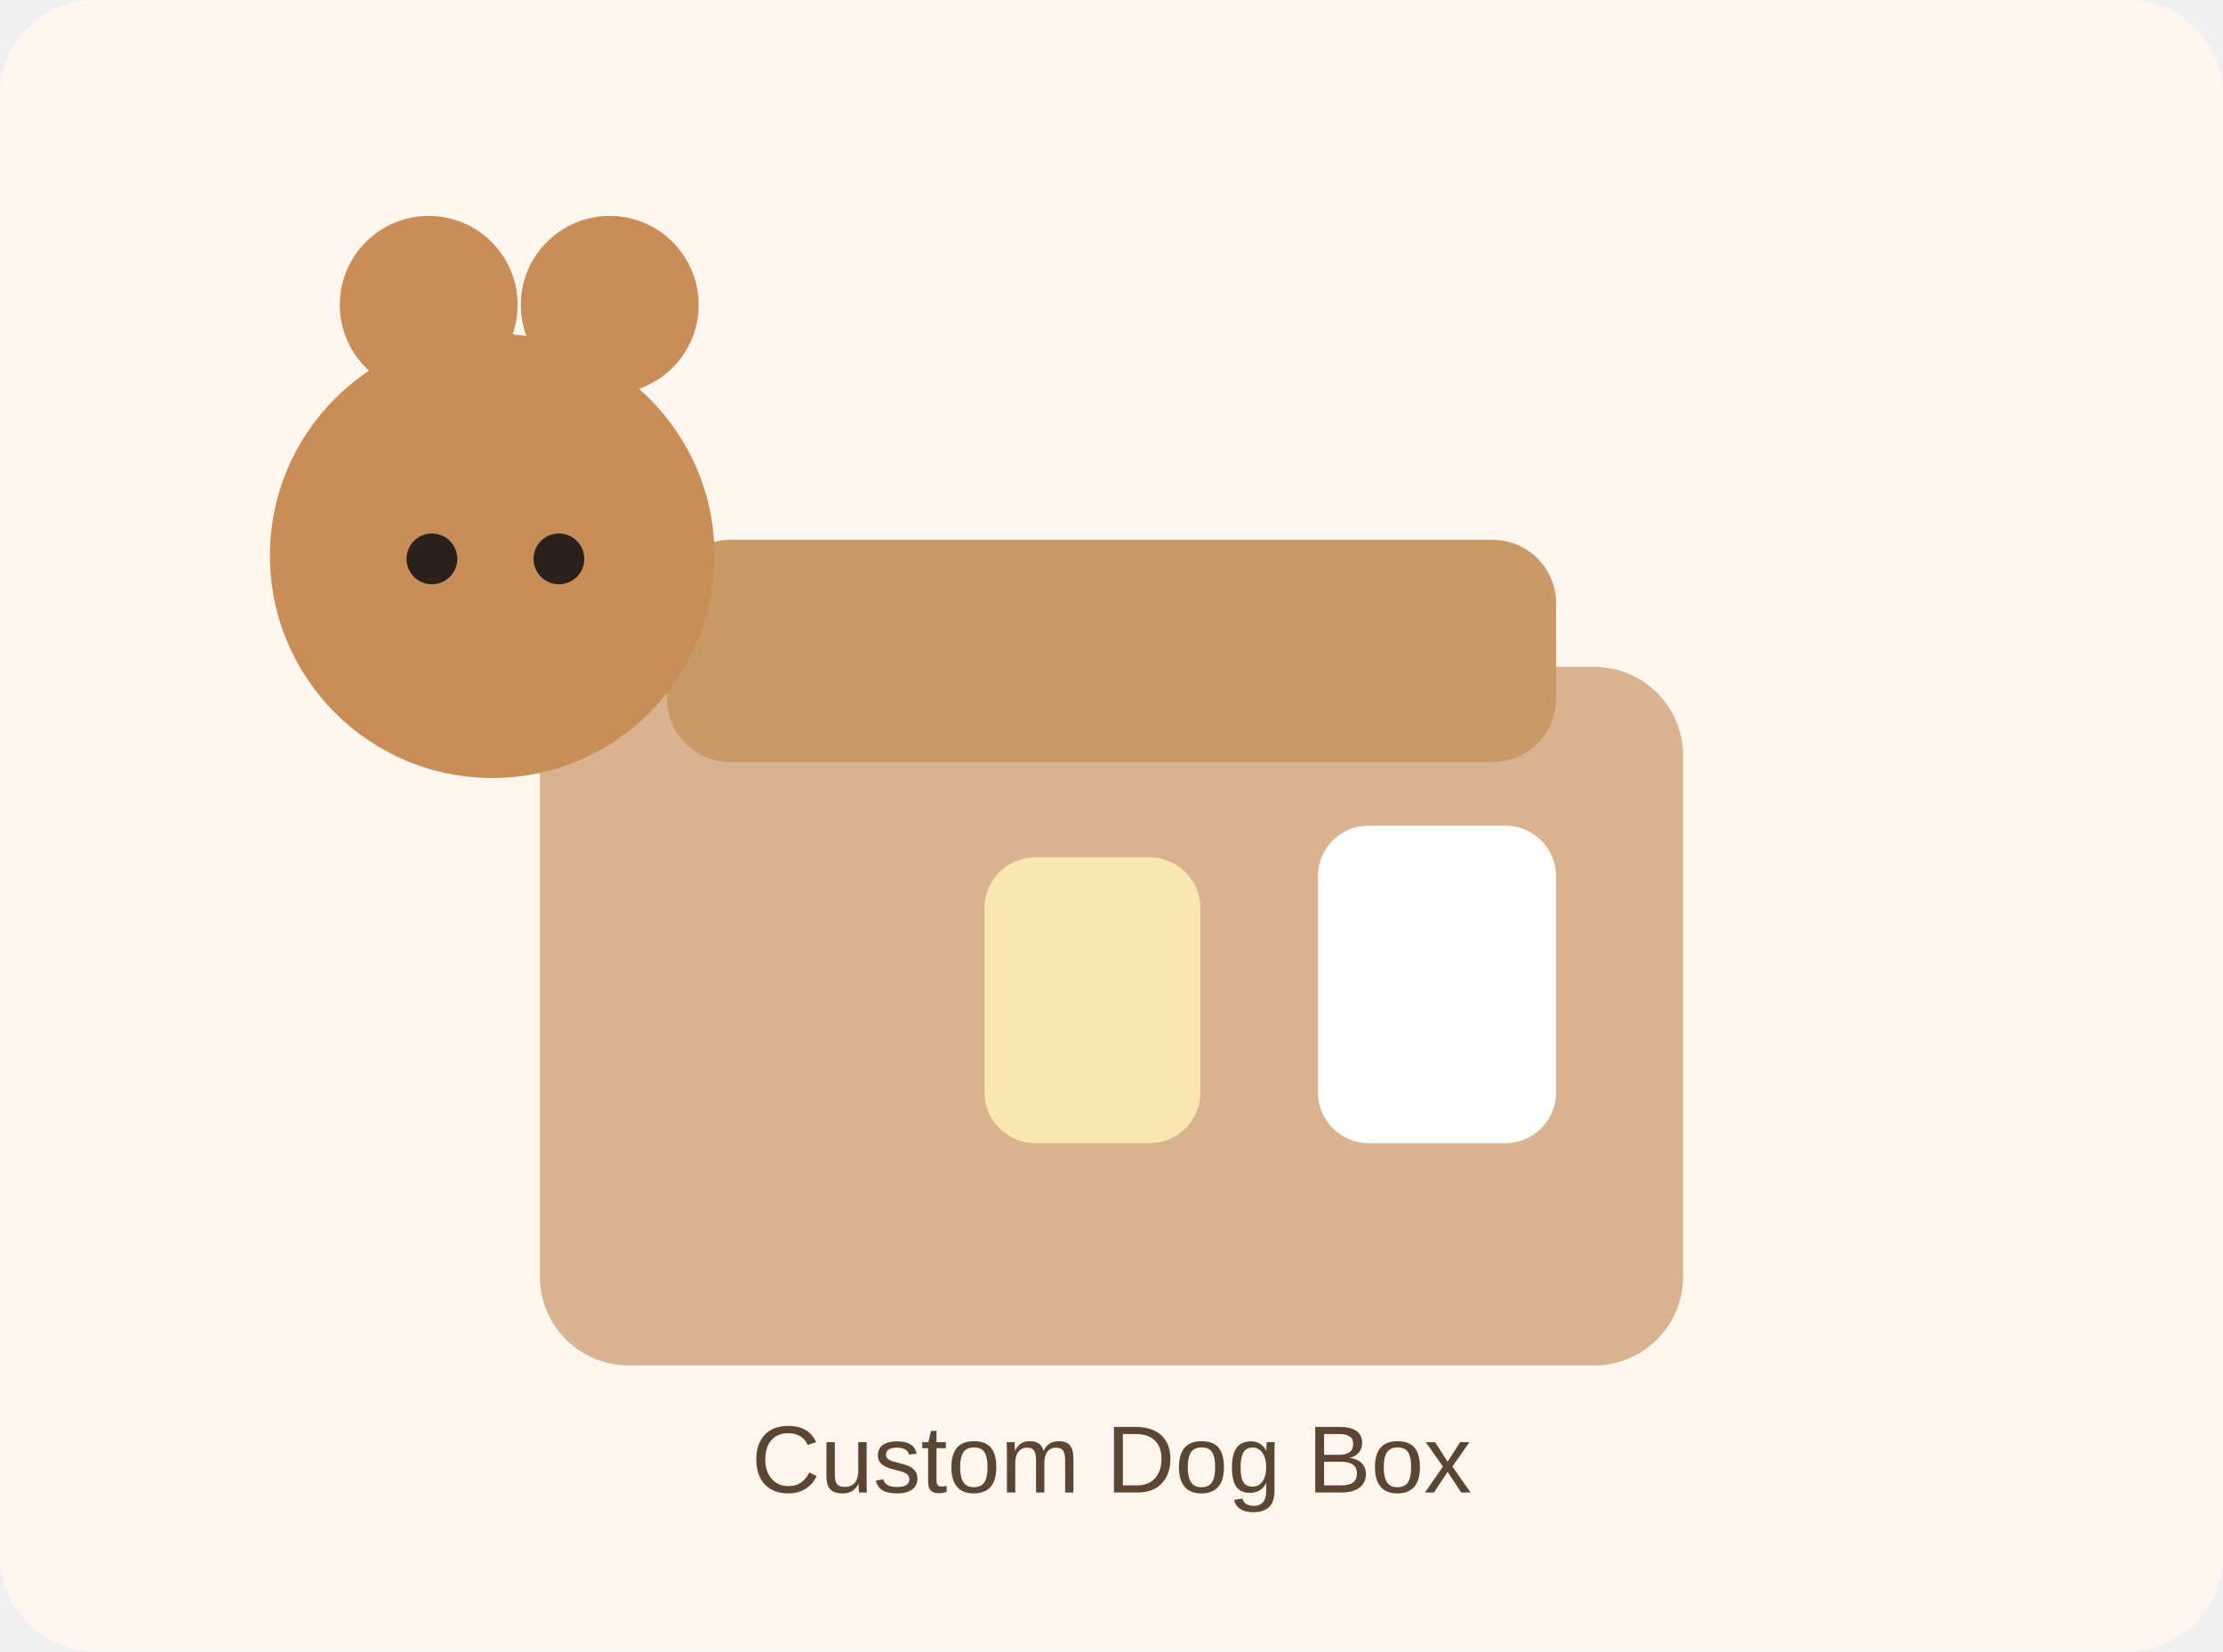
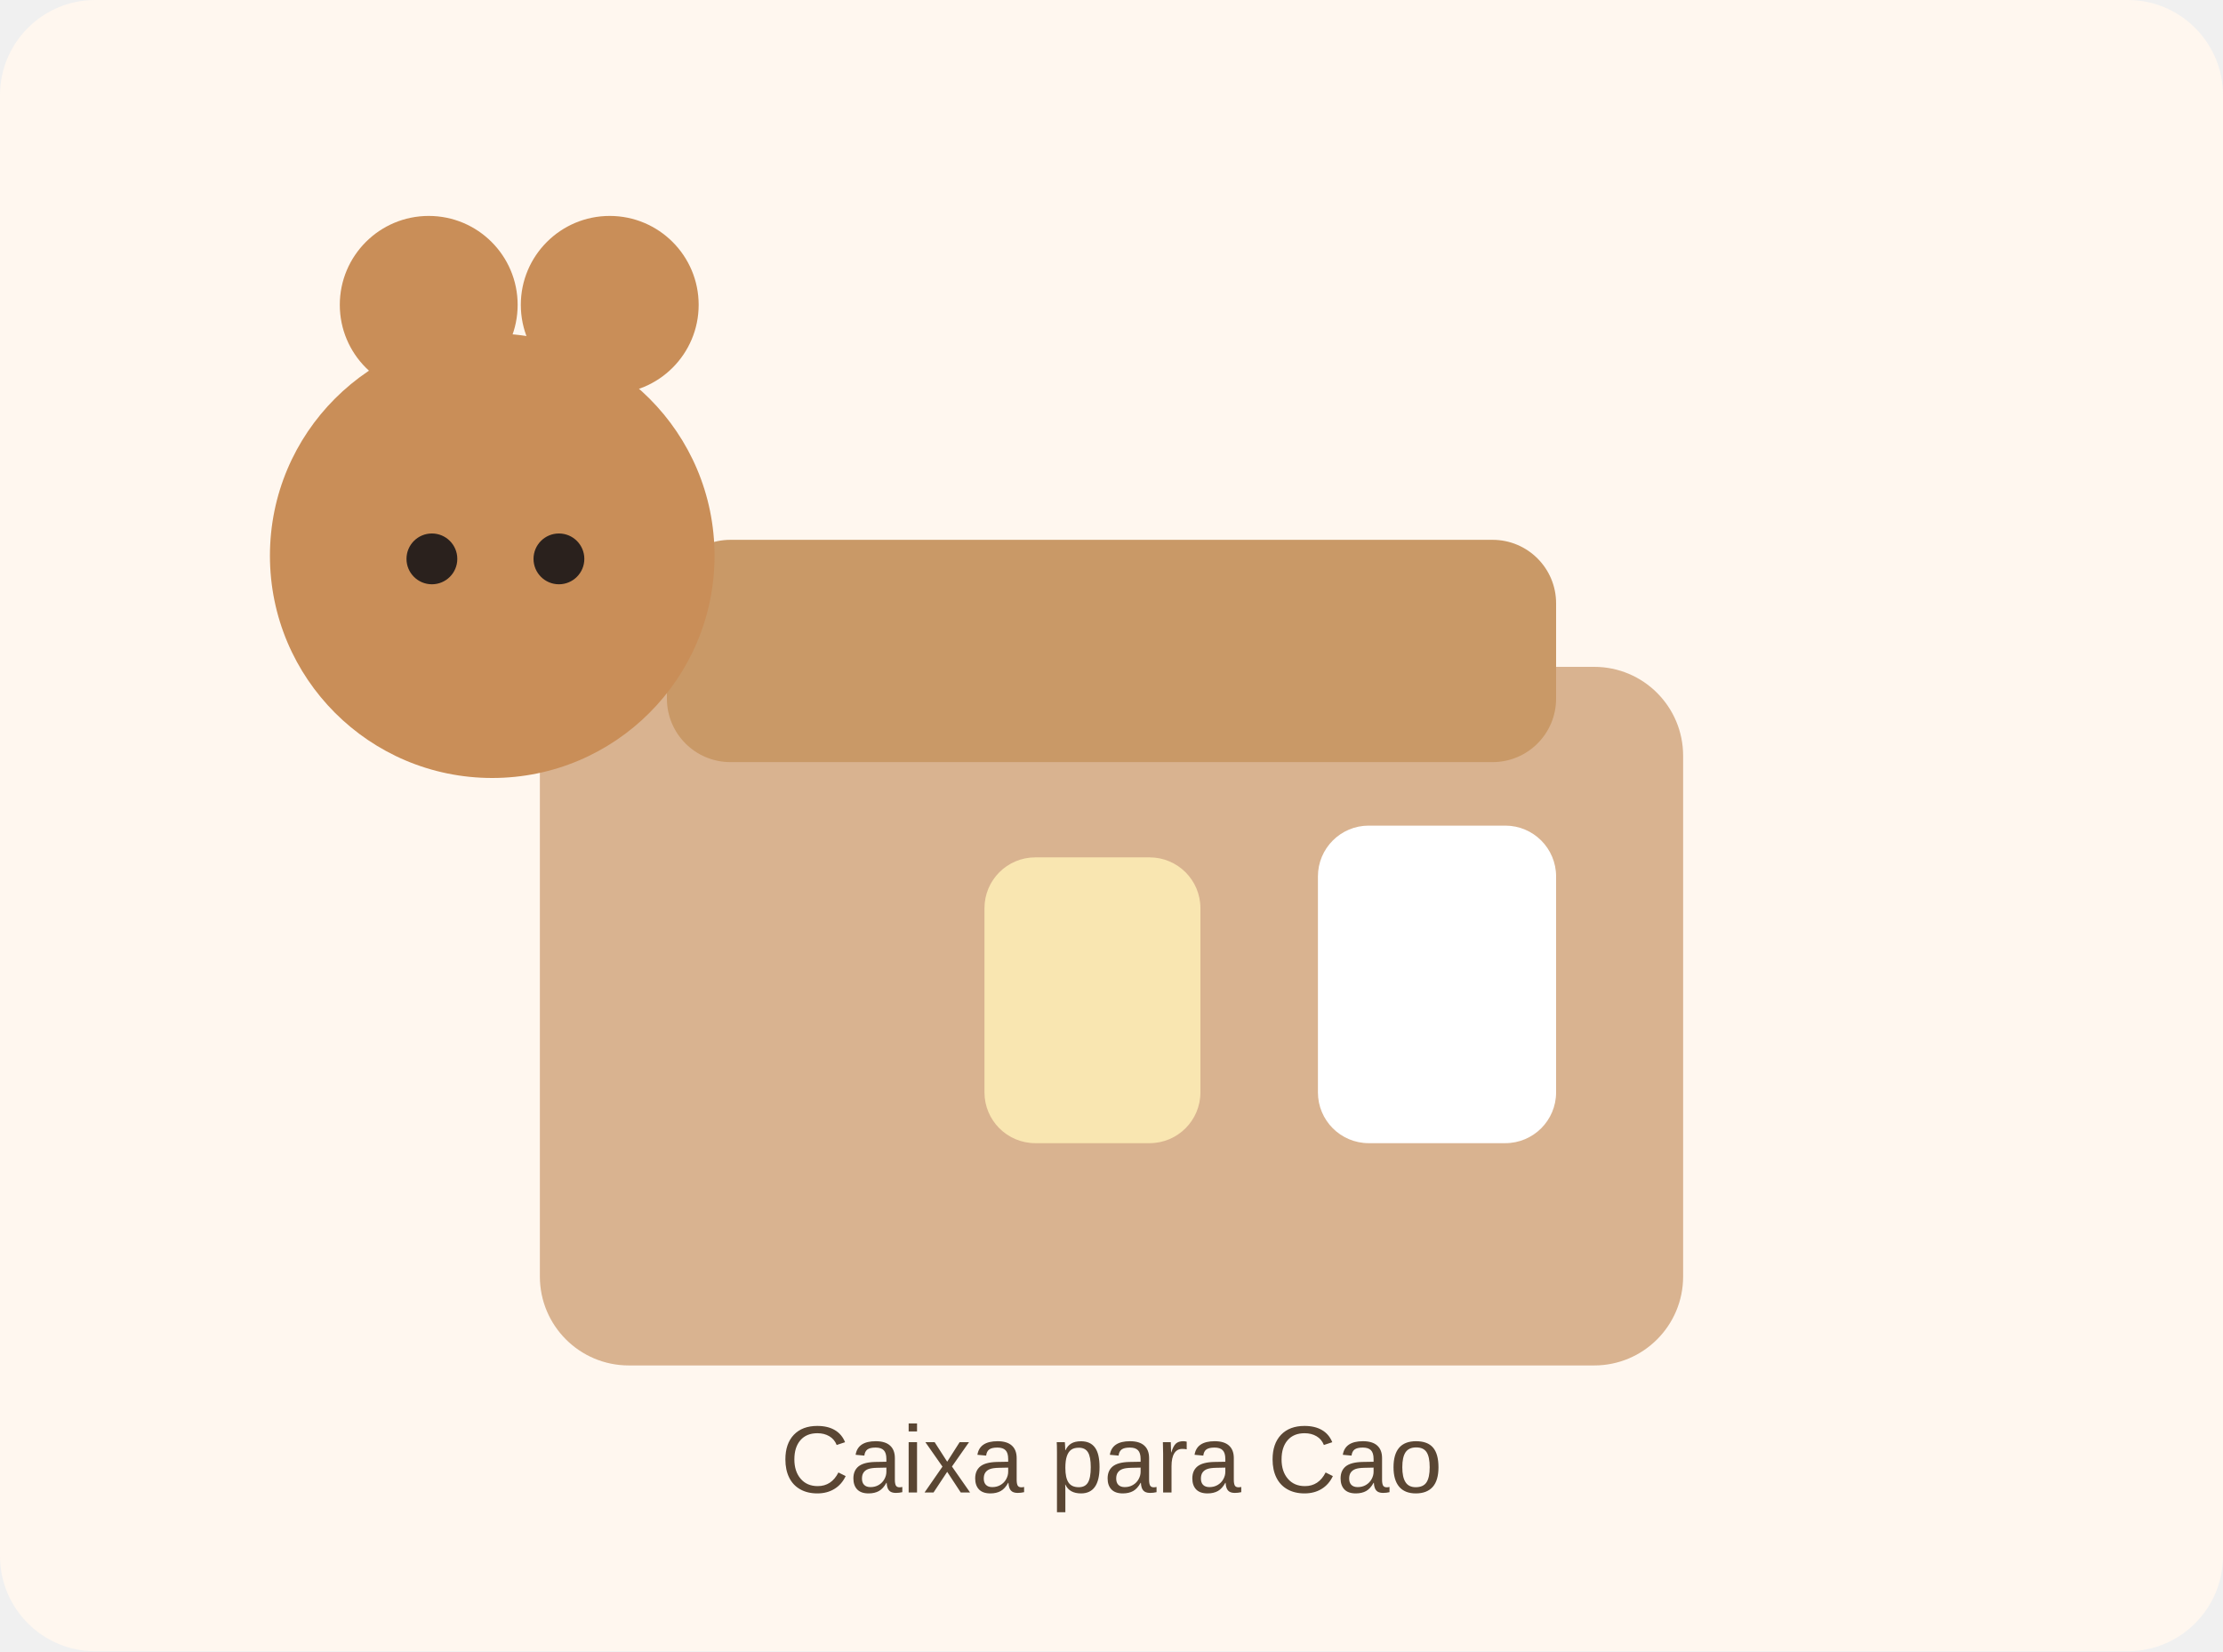
<svg xmlns="http://www.w3.org/2000/svg" width="700" height="520" viewBox="0 0 700 520">
  <rect width="700" height="520" rx="30" fill="#fff7ef" />
  <rect x="170" y="210" width="360" height="220" rx="28" fill="#d9b390" />
  <rect x="210" y="170" width="280" height="70" rx="20" fill="#c99967" />
  <circle cx="155" cy="175" r="70" fill="#c98e58" />
  <circle cx="135" cy="96" r="28" fill="#c98e58" />
  <circle cx="192" cy="96" r="28" fill="#c98e58" />
  <circle cx="136" cy="176" r="8" fill="#2a211d" />
  <circle cx="176" cy="176" r="8" fill="#2a211d" />
  <rect x="415" y="260" width="75" height="100" rx="16" fill="#fff" />
  <rect x="310" y="270" width="68" height="90" rx="16" fill="#f9e6b1" />
-   <text x="350" y="470" text-anchor="middle" font-family="Arial" font-size="30" fill="#5a4633">Custom Dog Box</text>
+   <text x="350" y="470" text-anchor="middle" font-family="Arial" font-size="30" fill="#5a4633">Caixa para Cao</text>
</svg>
